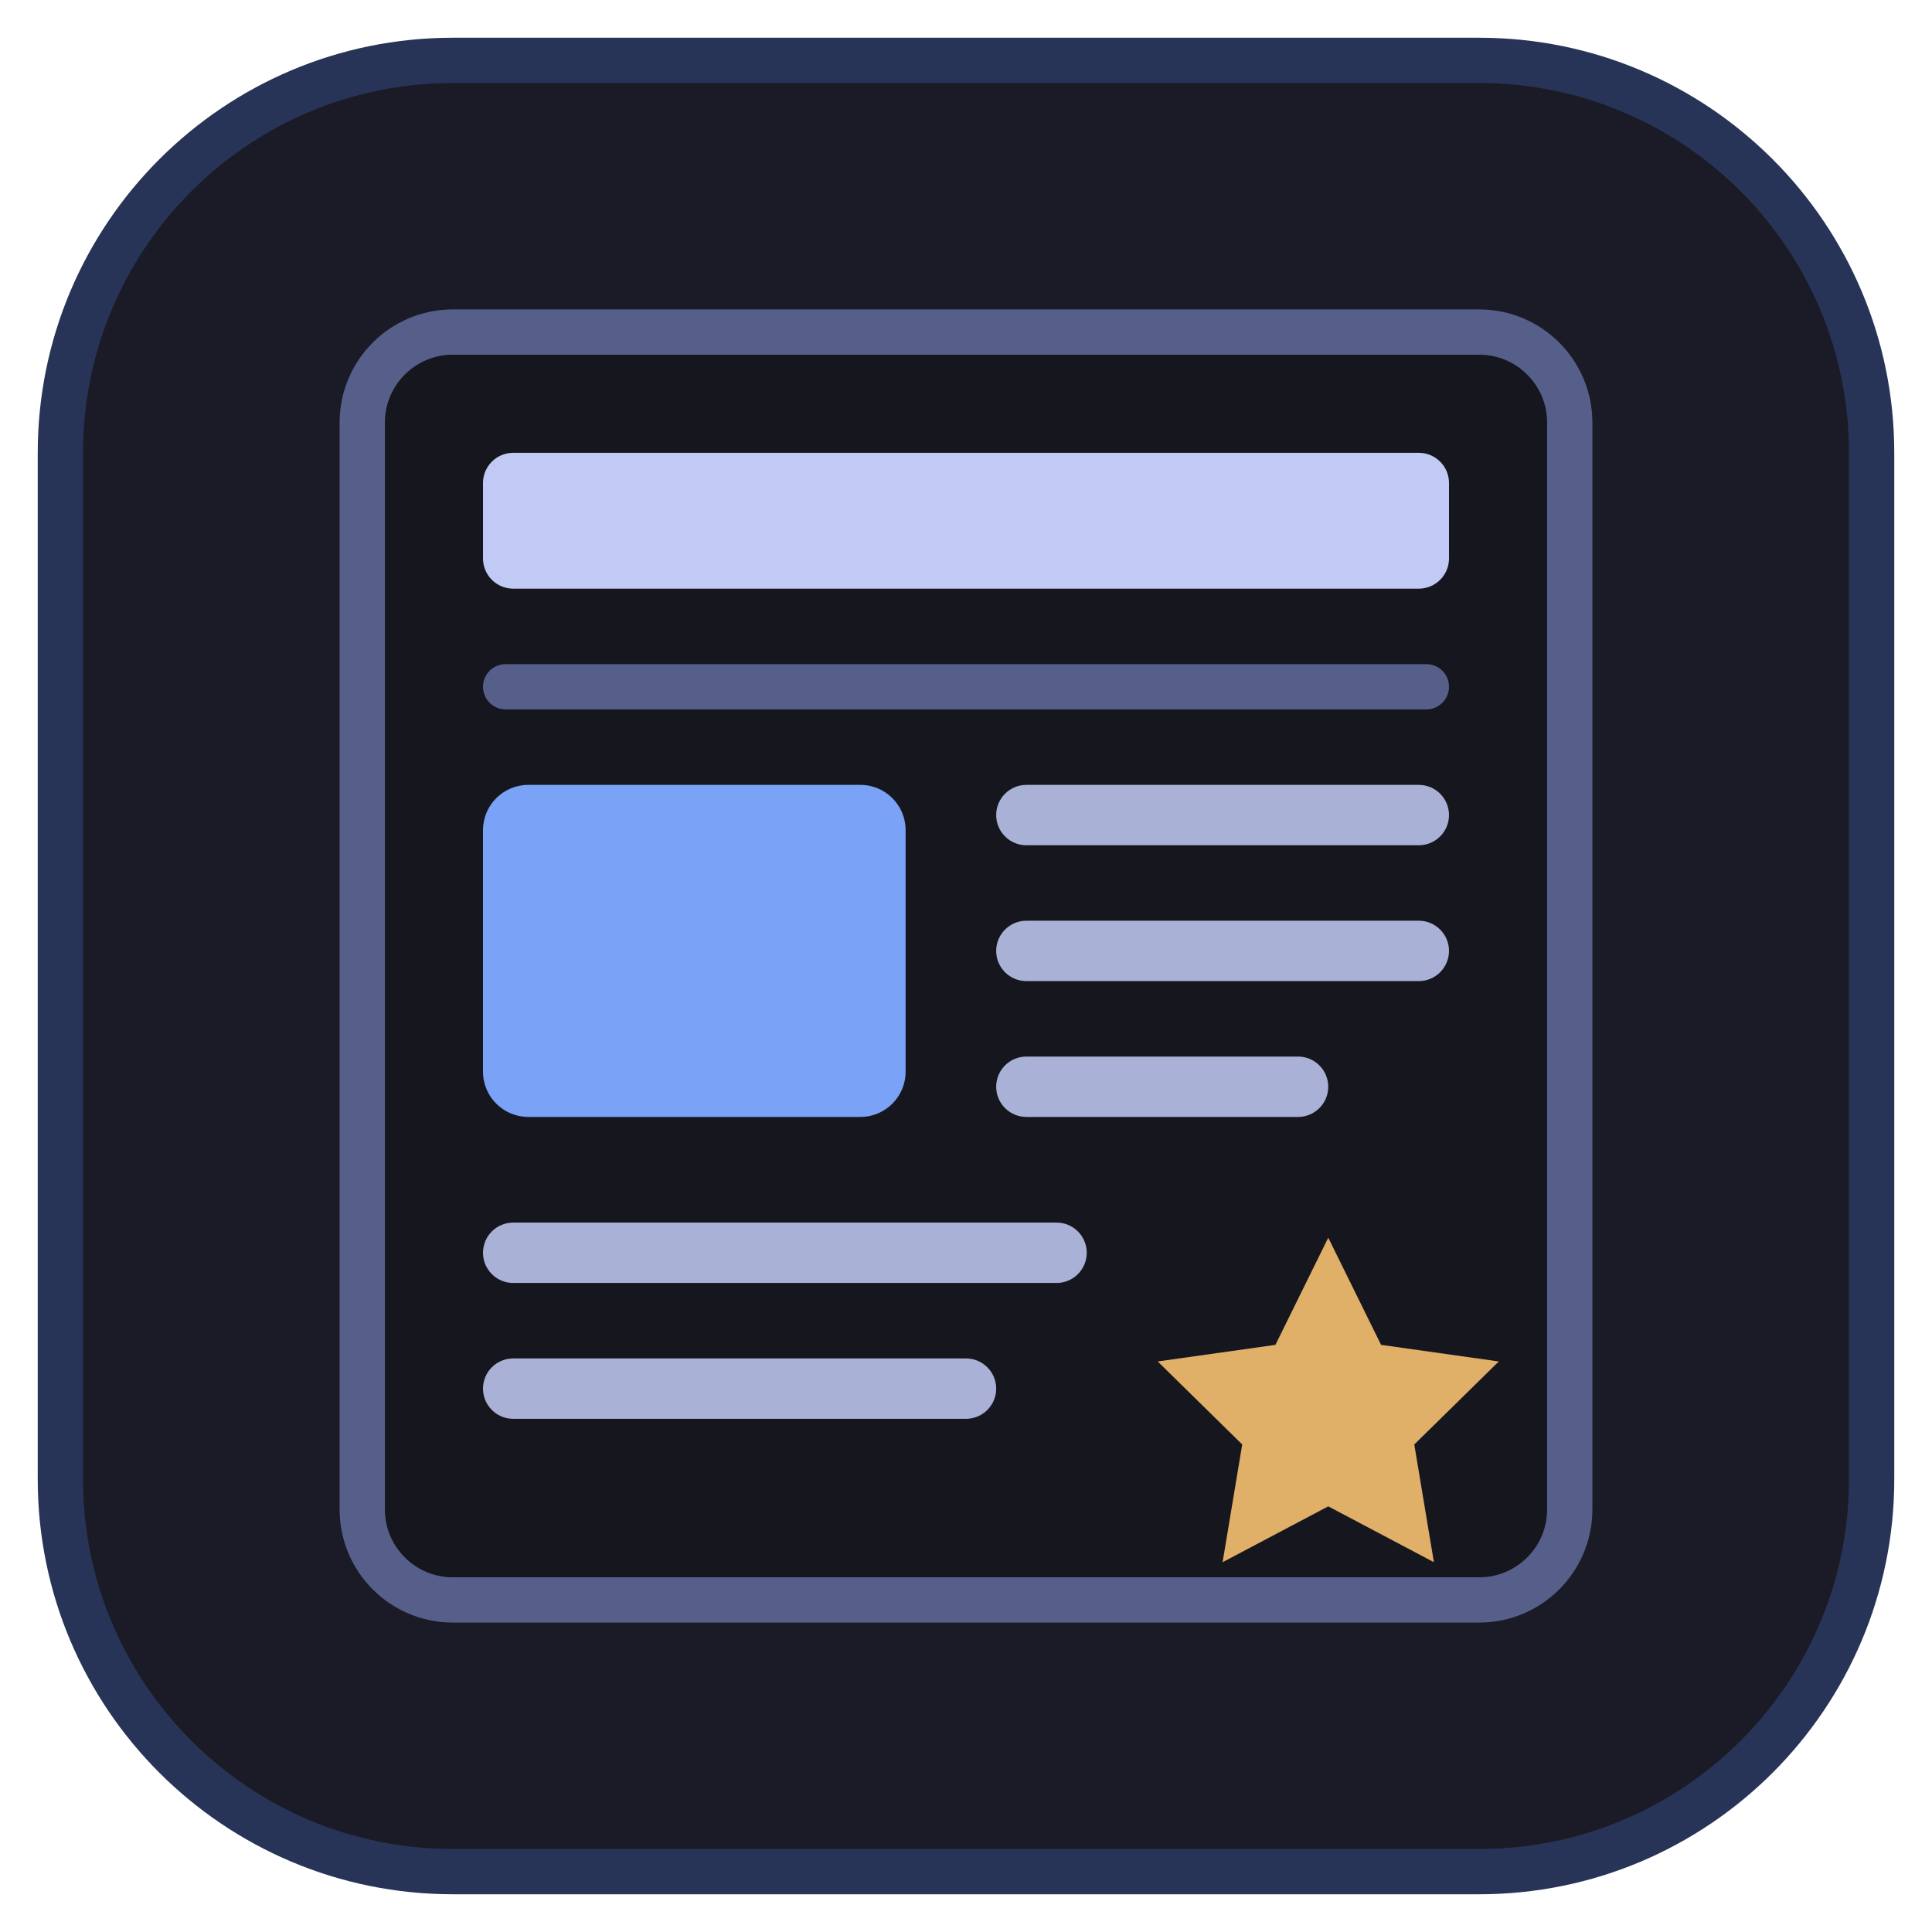
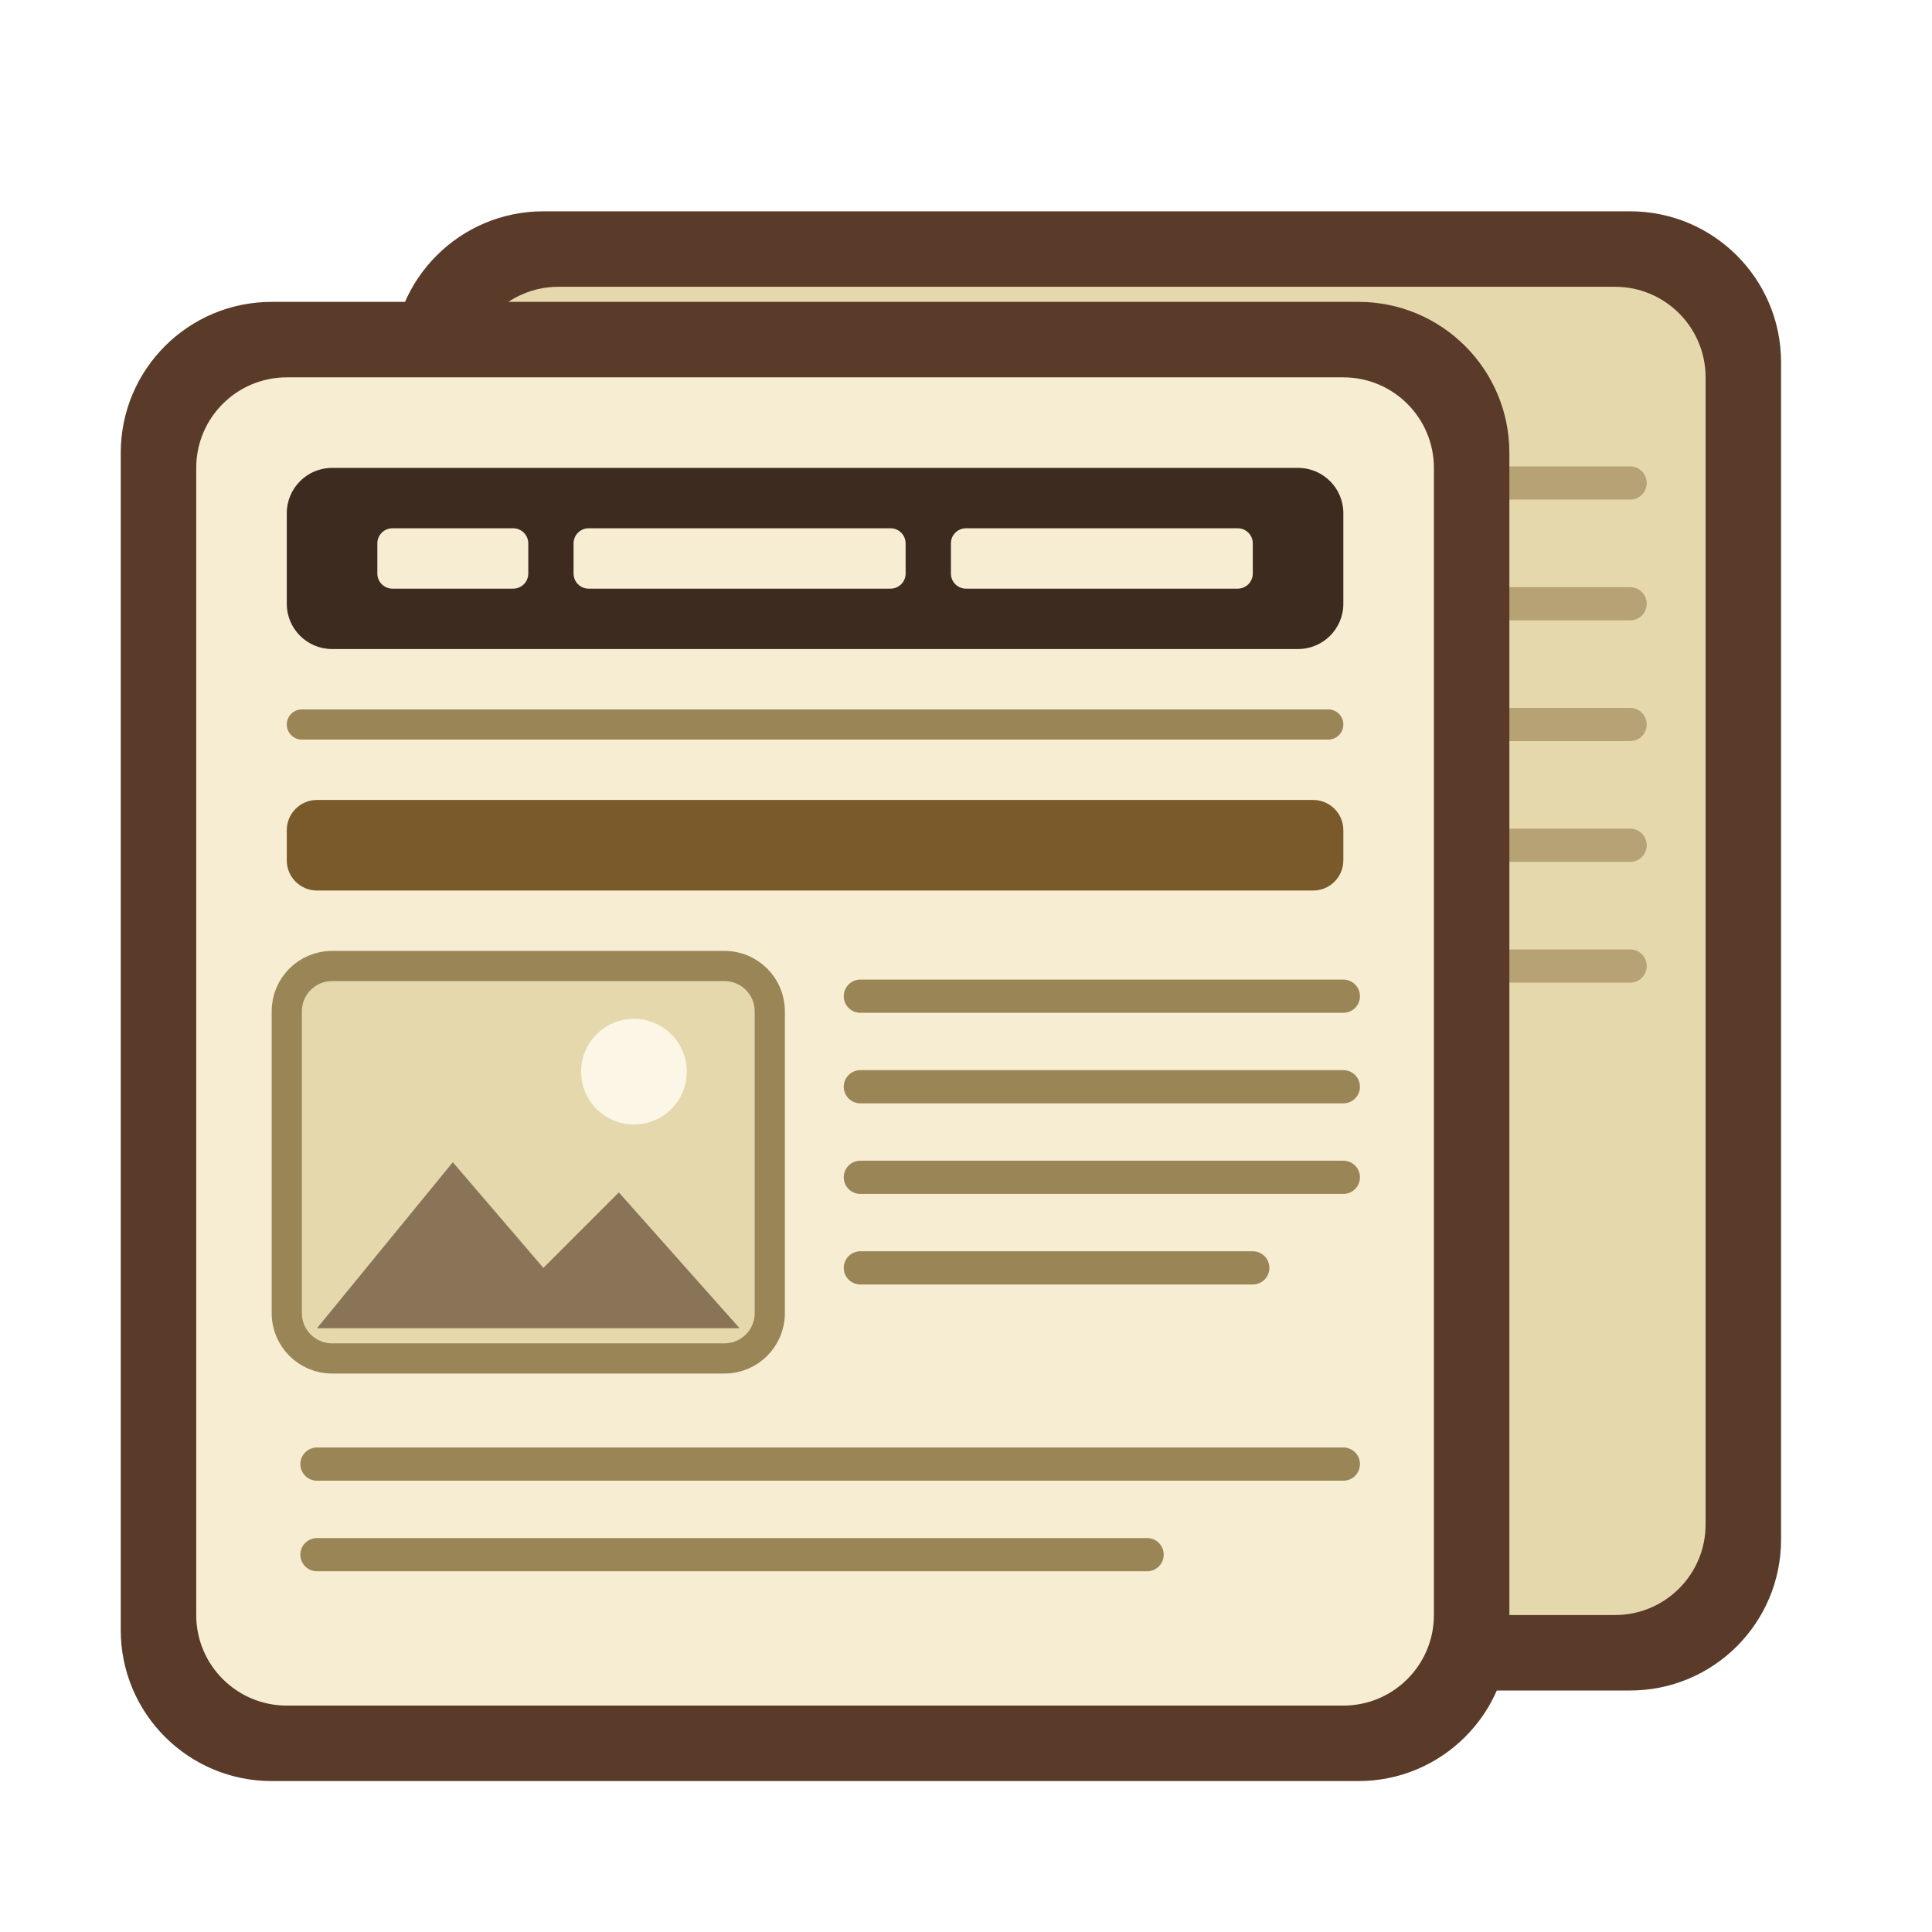
<svg xmlns="http://www.w3.org/2000/svg" width="128" height="128" viewBox="0 0 128 128">
-   <rect x="4" y="4" width="120" height="120" rx="26" fill="#1a1b26" />
-   <rect x="4" y="4" width="120" height="120" rx="26" fill="none" stroke="#283457" stroke-width="3" />
-   <rect x="24" y="22" width="80" height="84" rx="6" fill="#16161e" stroke="#565f89" stroke-width="3" />
-   <rect x="32" y="30" width="64" height="9" rx="2" fill="#c0caf5" />
-   <rect x="32" y="44" width="64" height="3" rx="1.5" fill="#565f89" />
-   <rect x="32" y="52" width="28" height="22" rx="3" fill="#7aa2f7" />
-   <g fill="#a9b1d6">
-     <rect x="66" y="52" width="30" height="4" rx="2" />
-     <rect x="66" y="61" width="30" height="4" rx="2" />
-     <rect x="66" y="70" width="22" height="4" rx="2" />
-     <rect x="32" y="81" width="40" height="4" rx="2" />
-     <rect x="32" y="90" width="34" height="4" rx="2" />
+   <rect x="26" y="14" width="92" height="98" rx="10" fill="#5a3a28" />
+   <rect x="31" y="19" width="82" height="88" rx="6" fill="#e6d8ad" />
+   <g stroke="#b6a274" stroke-width="2.2" stroke-linecap="round">
+     <line x1="98" y1="32" x2="108" y2="32" />
+     <line x1="98" y1="40" x2="108" y2="40" />
+     <line x1="98" y1="48" x2="108" y2="48" />
+     <line x1="98" y1="56" x2="108" y2="56" />
+     <line x1="98" y1="64" x2="108" y2="64" />
  </g>
-   <path d="M88 82 l3.5 7.1 7.8 1.1 -5.6 5.5 1.3 7.8 -7 -3.7 -7 3.7 1.3 -7.8 -5.6 -5.5 7.8 -1.1z" fill="#e0af68" />
+   <rect x="8" y="20" width="92" height="98" rx="10" fill="#5a3a28" />
+   <rect x="13" y="25" width="82" height="88" rx="6" fill="#f6edd2" />
+   <rect x="19" y="31" width="70" height="12" rx="3" fill="#3d2b1f" />
+   <g fill="#f6edd2">
+     <rect x="25" y="35" width="10" height="4" rx="1" />
+     <rect x="38" y="35" width="22" height="4" rx="1" />
+     <rect x="63" y="35" width="20" height="4" rx="1" />
+   </g>
+   <rect x="19" y="47" width="70" height="2" rx="1" fill="#9a8556" />
+   <rect x="19" y="53" width="70" height="6" rx="2" fill="#7a5a2a" />
+   <rect x="19" y="64" width="32" height="26" rx="3" fill="#e6d8ad" stroke="#9a8556" stroke-width="2" />
+   <circle cx="42" cy="71" r="3.5" fill="#fbf6e6" />
+   <path d="M21 88 l9 -11 6 7 5 -5 8 9z" fill="#8a7458" />
+   <g stroke="#9a8556" stroke-width="2.2" stroke-linecap="round">
+     <line x1="57" y1="66" x2="89" y2="66" />
+     <line x1="57" y1="72" x2="89" y2="72" />
+     <line x1="57" y1="78" x2="89" y2="78" />
+     <line x1="57" y1="84" x2="83" y2="84" />
+     <line x1="21" y1="97" x2="89" y2="97" />
+     <line x1="21" y1="103" x2="76" y2="103" />
+   </g>
</svg>
